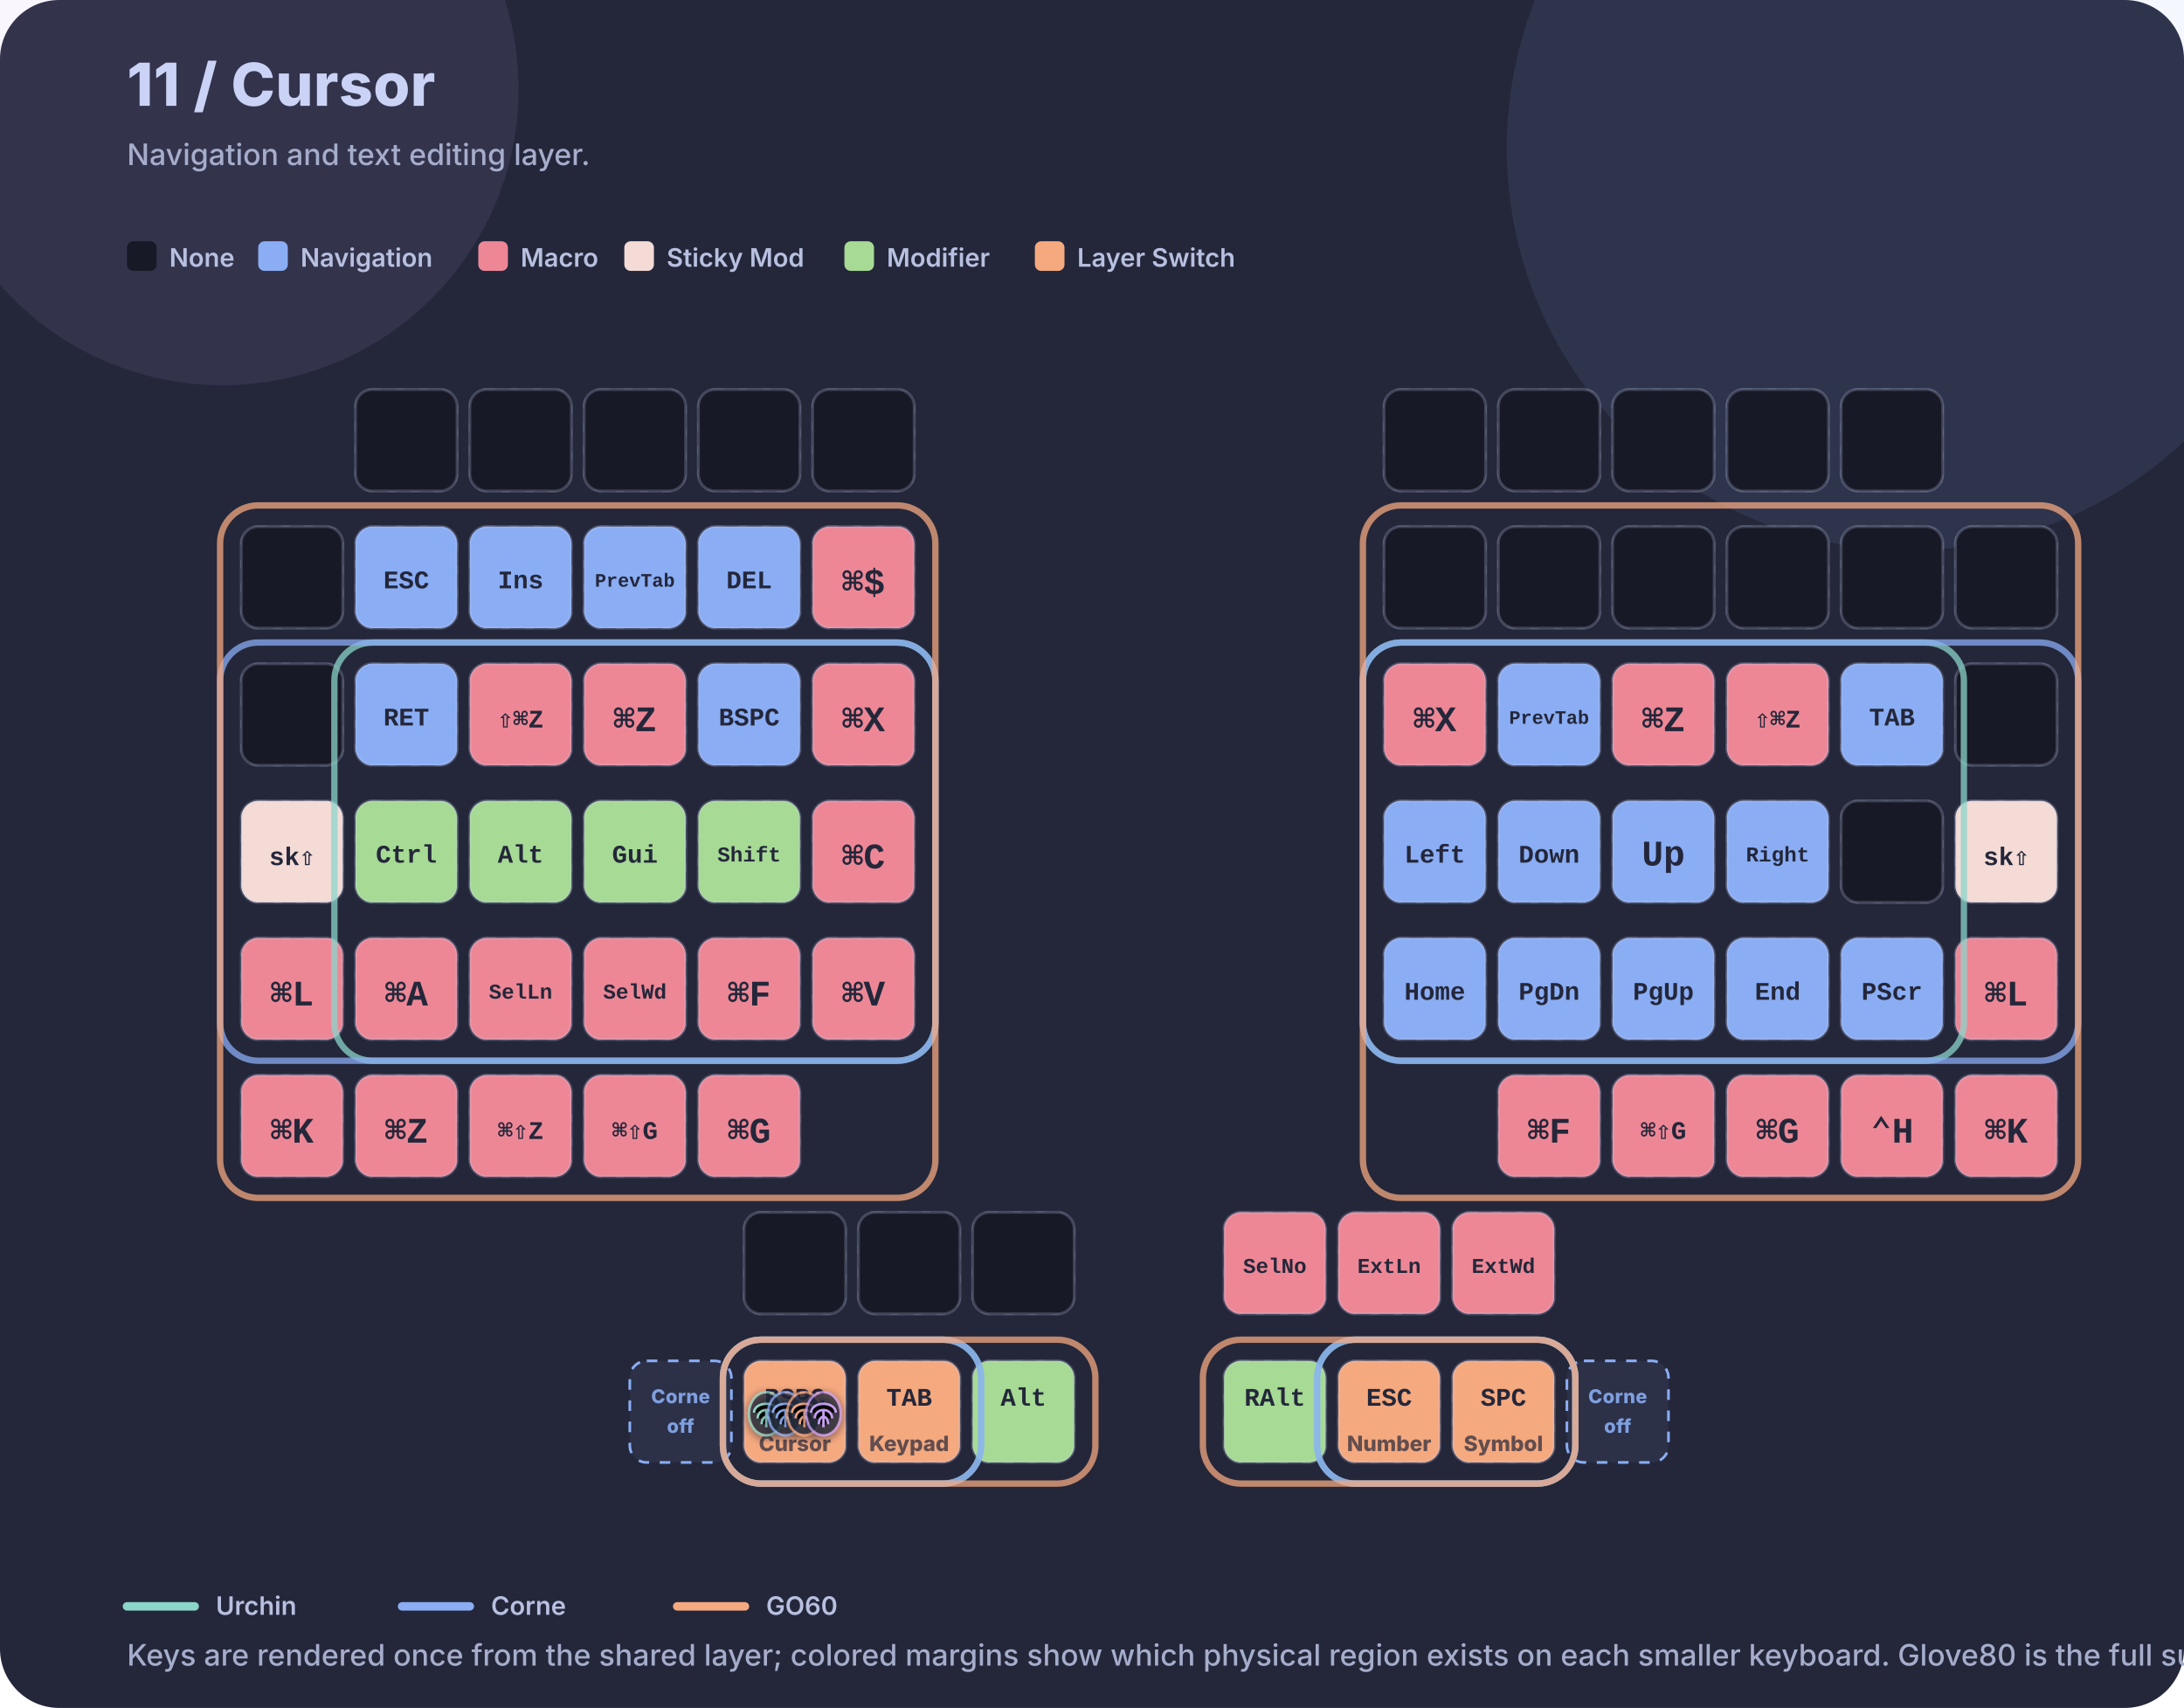
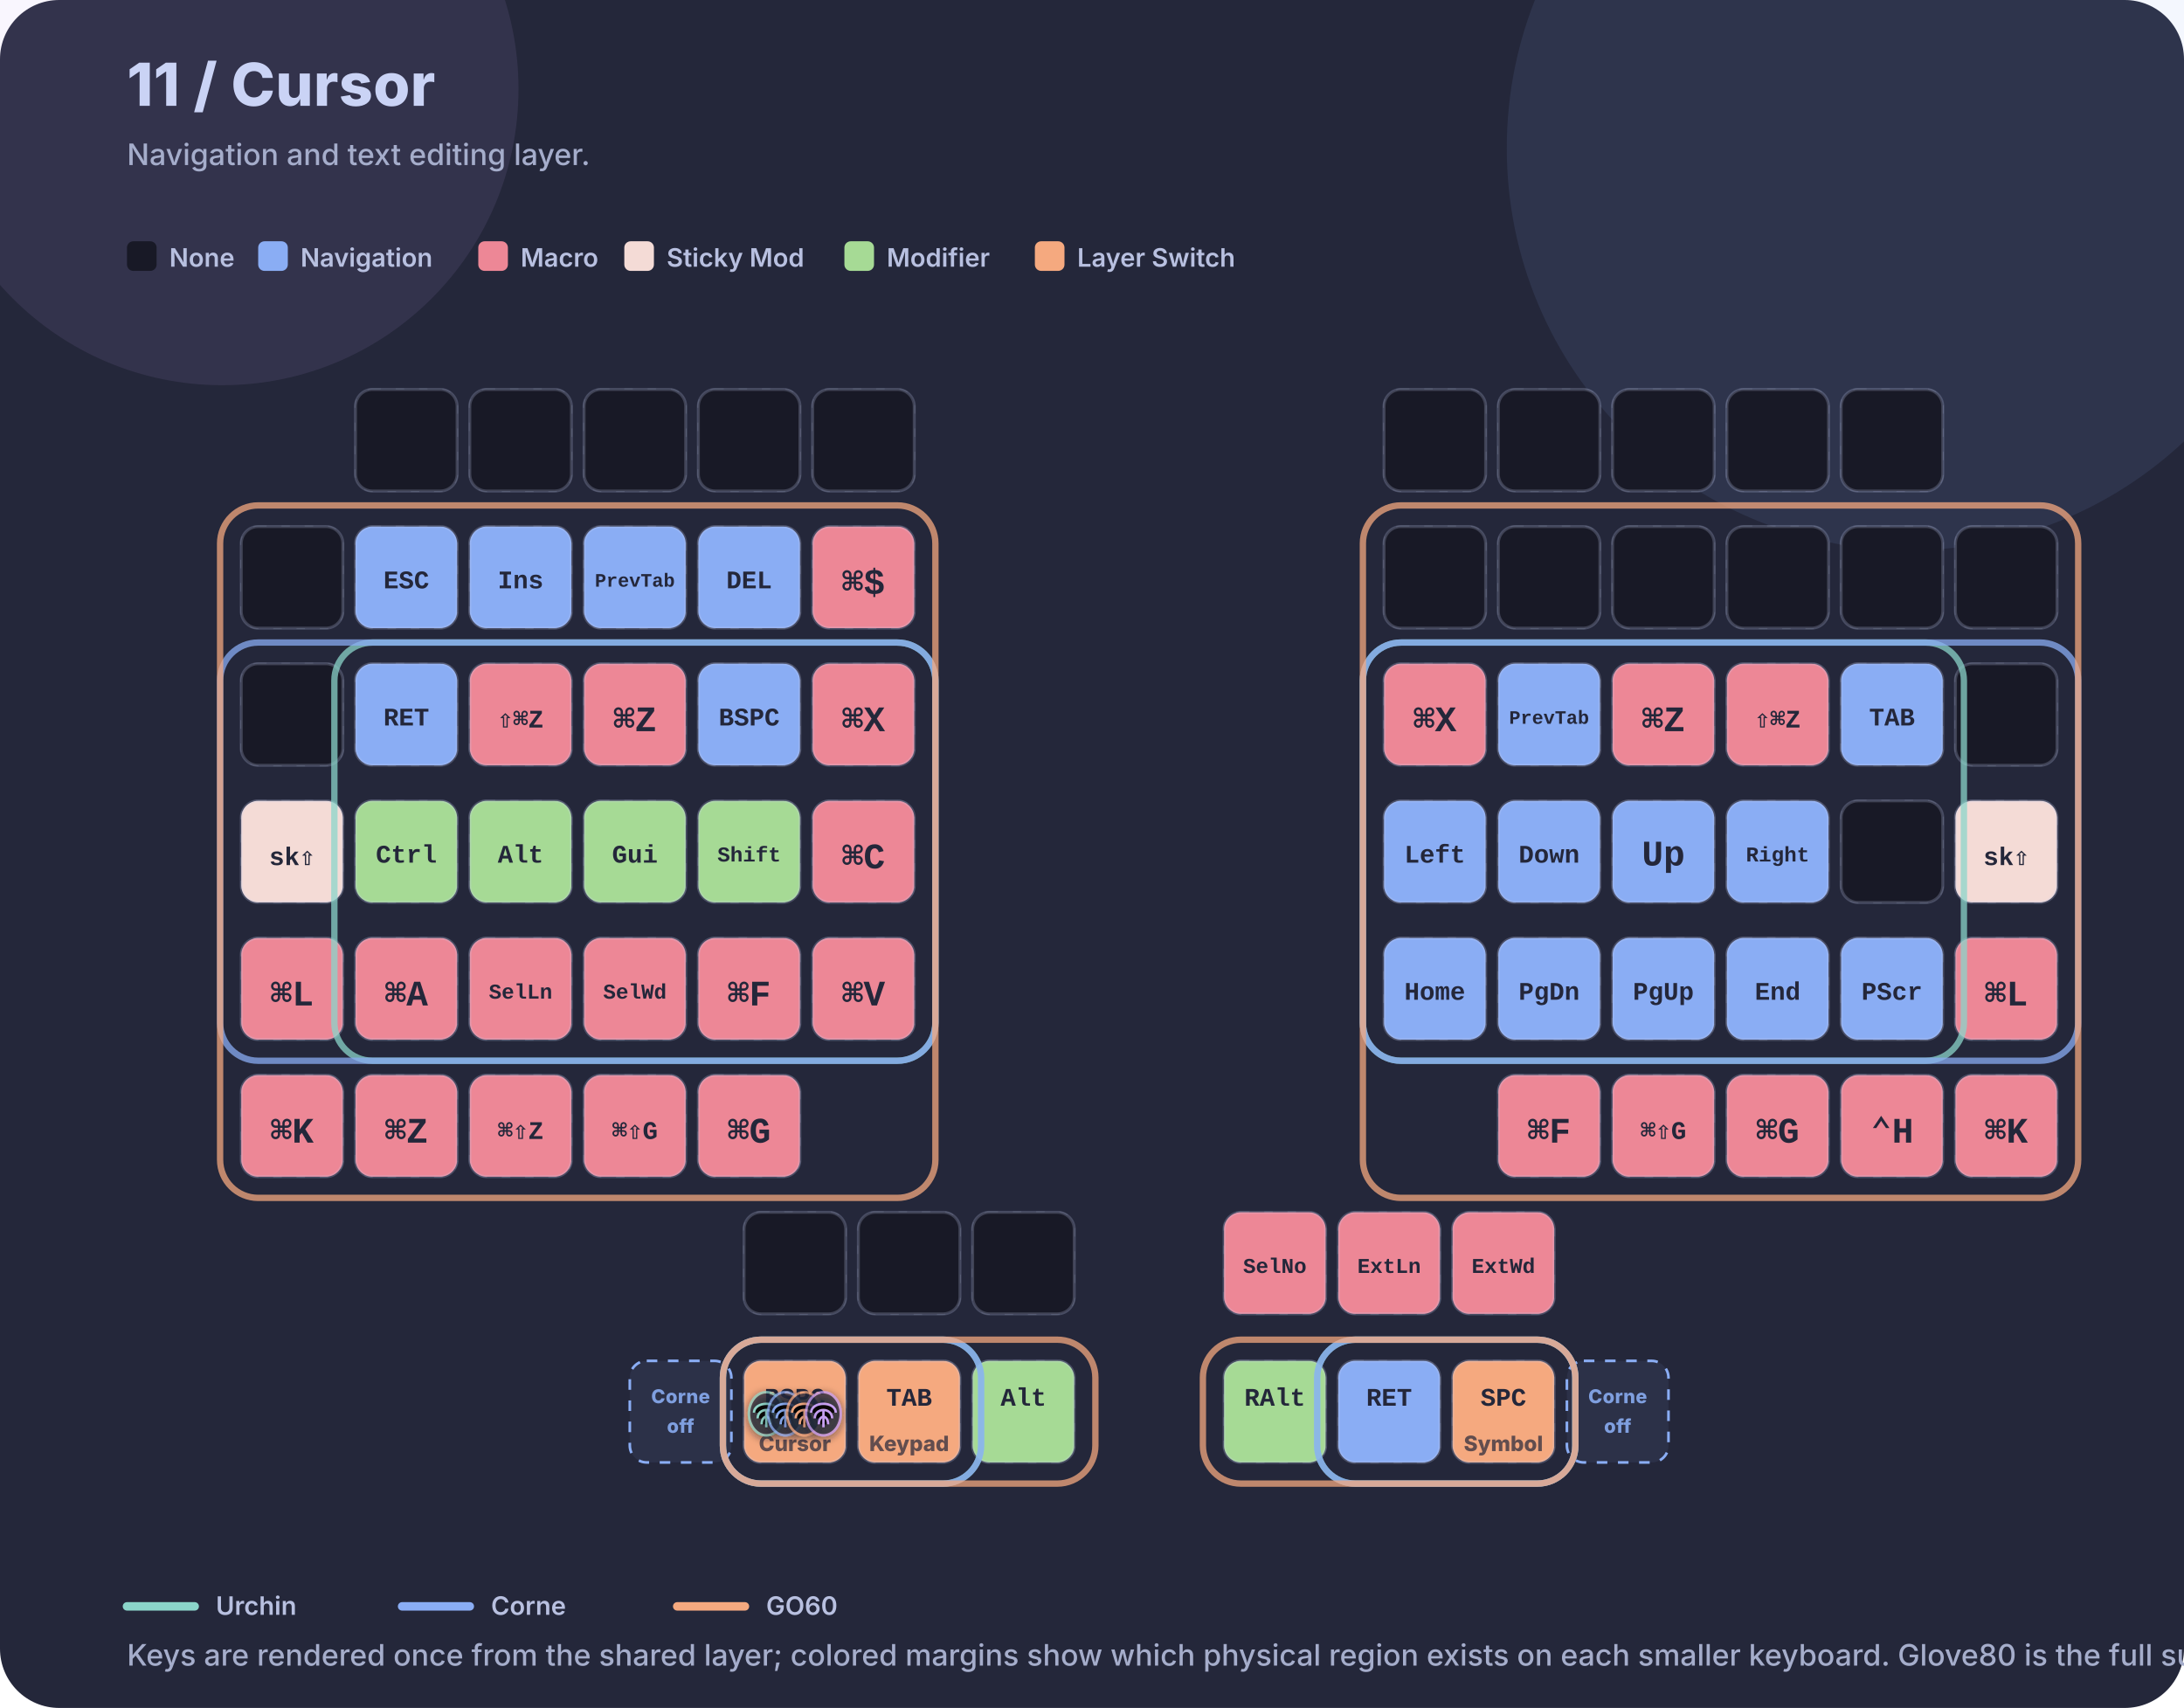
<svg xmlns="http://www.w3.org/2000/svg" width="1032" height="807" viewBox="0 0 1032 807" role="img" aria-labelledby="title desc">
  <style>
    .title { font: 800 28px Inter, Avenir Next, Segoe UI, sans-serif; fill: #cad3f5; letter-spacing: .2px; }
    .subtitle { font: 500 14px Inter, Avenir Next, Segoe UI, sans-serif; fill: #a5adcb; }
    .legend-text { font: 600 12px Inter, Avenir Next, Segoe UI, sans-serif; fill: #b8c0e0; }
    .tap { font-family: Berkeley Mono, SFMono-Regular, Consolas, Liberation Mono, monospace; font-weight: 800; text-anchor: middle; dominant-baseline: central; }
    .tap.transparent { font-size: 16px; fill: #6e738d; }
    .hold { font: 800 10px Inter, Avenir Next, Segoe UI, sans-serif; text-anchor: middle; dominant-baseline: central; }
    .key { stroke: rgba(202,211,245,.22); stroke-width: 1.4; }
    .ghost-key { fill: transparent; stroke: rgba(202,211,245,.13); stroke-width: 1; stroke-dasharray: 4 7; }
    .corne-disabled-thumb rect { fill: rgba(138,173,244,.08); stroke: #8aadf4; stroke-width: 1.25; stroke-dasharray: 5 5; }
    .corne-disabled-thumb text { font: 800 9px Inter, Avenir Next, Segoe UI, sans-serif; fill: #8aadf4; text-anchor: middle; letter-spacing: .15px; opacity: .88; }
    .keyboard-boundary { fill: transparent; stroke-width: 3; opacity: .74; }
    .layer-activator { opacity: .96; filter: drop-shadow(0 1px 2px rgba(24,25,38,.8)); }
    .layer-activator * { stroke: #24273a; stroke-width: 1.15; }
    .outline-legend-line { stroke-width: 4; stroke-linecap: round; }
    .shortcut path { fill: none; stroke: #8bd5ca; stroke-width: 1.2; opacity: .62; stroke-linecap: round; }
    .shortcut circle { fill: #8bd5ca; stroke: #24273a; stroke-width: 1.5; }
    .shortcut rect { fill: #181926; stroke: #8bd5ca; stroke-width: 1.2; }
    .shortcut text { font: 800 11px Inter, Avenir Next, Segoe UI, sans-serif; fill: #cad3f5; text-anchor: middle; letter-spacing: .2px; }
  </style>
  <rect x="0" y="0" width="1032" height="807" rx="28" fill="#24273a" />
  <circle cx="105" cy="42" r="140" fill="#c6a0f6" opacity="0.10" />
  <circle cx="902" cy="70" r="190" fill="#8aadf4" opacity="0.10" />
  <text x="60" y="50" class="title">11 / Cursor</text>
  <text x="60" y="78" class="subtitle">Navigation and text editing layer.</text>
  <rect x="60" y="114" width="14" height="14" rx="3" fill="#181926" />
  <text x="80" y="126" class="legend-text">None</text>
  <rect x="122" y="114" width="14" height="14" rx="3" fill="#8aadf4" />
  <text x="142" y="126" class="legend-text">Navigation</text>
  <rect x="226" y="114" width="14" height="14" rx="3" fill="#ed8796" />
  <text x="246" y="126" class="legend-text">Macro</text>
  <rect x="295" y="114" width="14" height="14" rx="3" fill="#f4dbd6" />
  <text x="315" y="126" class="legend-text">Sticky Mod</text>
  <rect x="399" y="114" width="14" height="14" rx="3" fill="#a6da95" />
  <text x="419" y="126" class="legend-text">Modifier</text>
  <rect x="489" y="114" width="14" height="14" rx="3" fill="#f5a97f" />
  <text x="509" y="126" class="legend-text">Layer Switch</text>
  <g transform="translate(60 184)">
    <rect class="ghost-key" x="108" y="0" width="48" height="48" rx="8" />
    <rect class="ghost-key" x="162" y="0" width="48" height="48" rx="8" />
    <rect class="ghost-key" x="216" y="0" width="48" height="48" rx="8" />
    <rect class="ghost-key" x="270" y="0" width="48" height="48" rx="8" />
    <rect class="ghost-key" x="324" y="0" width="48" height="48" rx="8" />
    <rect class="ghost-key" x="594" y="0" width="48" height="48" rx="8" />
    <rect class="ghost-key" x="648" y="0" width="48" height="48" rx="8" />
    <rect class="ghost-key" x="702" y="0" width="48" height="48" rx="8" />
    <rect class="ghost-key" x="756" y="0" width="48" height="48" rx="8" />
    <rect class="ghost-key" x="810" y="0" width="48" height="48" rx="8" />
    <rect class="ghost-key" x="54" y="64.8" width="48" height="48" rx="8" />
    <rect class="ghost-key" x="108" y="64.8" width="48" height="48" rx="8" />
    <rect class="ghost-key" x="162" y="64.8" width="48" height="48" rx="8" />
    <rect class="ghost-key" x="216" y="64.8" width="48" height="48" rx="8" />
    <rect class="ghost-key" x="270" y="64.8" width="48" height="48" rx="8" />
    <rect class="ghost-key" x="324" y="64.8" width="48" height="48" rx="8" />
    <rect class="ghost-key" x="594" y="64.8" width="48" height="48" rx="8" />
    <rect class="ghost-key" x="648" y="64.8" width="48" height="48" rx="8" />
    <rect class="ghost-key" x="702" y="64.8" width="48" height="48" rx="8" />
    <rect class="ghost-key" x="756" y="64.8" width="48" height="48" rx="8" />
    <rect class="ghost-key" x="810" y="64.8" width="48" height="48" rx="8" />
    <rect class="ghost-key" x="864" y="64.8" width="48" height="48" rx="8" />
    <rect class="ghost-key" x="54" y="129.6" width="48" height="48" rx="8" />
    <rect class="ghost-key" x="108" y="129.6" width="48" height="48" rx="8" />
    <rect class="ghost-key" x="162" y="129.6" width="48" height="48" rx="8" />
    <rect class="ghost-key" x="216" y="129.6" width="48" height="48" rx="8" />
    <rect class="ghost-key" x="270" y="129.6" width="48" height="48" rx="8" />
    <rect class="ghost-key" x="324" y="129.6" width="48" height="48" rx="8" />
    <rect class="ghost-key" x="594" y="129.6" width="48" height="48" rx="8" />
    <rect class="ghost-key" x="648" y="129.6" width="48" height="48" rx="8" />
    <rect class="ghost-key" x="702" y="129.6" width="48" height="48" rx="8" />
    <rect class="ghost-key" x="756" y="129.6" width="48" height="48" rx="8" />
    <rect class="ghost-key" x="810" y="129.6" width="48" height="48" rx="8" />
    <rect class="ghost-key" x="864" y="129.6" width="48" height="48" rx="8" />
    <rect class="ghost-key" x="54" y="194.4" width="48" height="48" rx="8" />
    <rect class="ghost-key" x="108" y="194.4" width="48" height="48" rx="8" />
    <rect class="ghost-key" x="162" y="194.4" width="48" height="48" rx="8" />
    <rect class="ghost-key" x="216" y="194.4" width="48" height="48" rx="8" />
    <rect class="ghost-key" x="270" y="194.4" width="48" height="48" rx="8" />
    <rect class="ghost-key" x="324" y="194.4" width="48" height="48" rx="8" />
    <rect class="ghost-key" x="594" y="194.4" width="48" height="48" rx="8" />
    <rect class="ghost-key" x="648" y="194.4" width="48" height="48" rx="8" />
    <rect class="ghost-key" x="702" y="194.4" width="48" height="48" rx="8" />
    <rect class="ghost-key" x="756" y="194.4" width="48" height="48" rx="8" />
    <rect class="ghost-key" x="810" y="194.4" width="48" height="48" rx="8" />
    <rect class="ghost-key" x="864" y="194.4" width="48" height="48" rx="8" />
    <rect class="ghost-key" x="54" y="259.2" width="48" height="48" rx="8" />
    <rect class="ghost-key" x="108" y="259.2" width="48" height="48" rx="8" />
    <rect class="ghost-key" x="162" y="259.2" width="48" height="48" rx="8" />
    <rect class="ghost-key" x="216" y="259.2" width="48" height="48" rx="8" />
    <rect class="ghost-key" x="270" y="259.2" width="48" height="48" rx="8" />
    <rect class="ghost-key" x="324" y="259.2" width="48" height="48" rx="8" />
    <rect class="ghost-key" x="291.6" y="388.8" width="48" height="48" rx="8" />
    <rect class="ghost-key" x="345.6" y="388.8" width="48" height="48" rx="8" />
    <rect class="ghost-key" x="399.6" y="388.8" width="48" height="48" rx="8" />
    <rect class="ghost-key" x="518.4" y="388.8" width="48" height="48" rx="8" />
    <rect class="ghost-key" x="572.4" y="388.8" width="48" height="48" rx="8" />
    <rect class="ghost-key" x="626.4" y="388.8" width="48" height="48" rx="8" />
    <rect class="ghost-key" x="594" y="259.2" width="48" height="48" rx="8" />
    <rect class="ghost-key" x="648" y="259.2" width="48" height="48" rx="8" />
    <rect class="ghost-key" x="702" y="259.2" width="48" height="48" rx="8" />
    <rect class="ghost-key" x="756" y="259.2" width="48" height="48" rx="8" />
    <rect class="ghost-key" x="810" y="259.2" width="48" height="48" rx="8" />
    <rect class="ghost-key" x="864" y="259.2" width="48" height="48" rx="8" />
    <rect class="ghost-key" x="54" y="324" width="48" height="48" rx="8" />
    <rect class="ghost-key" x="108" y="324" width="48" height="48" rx="8" />
    <rect class="ghost-key" x="162" y="324" width="48" height="48" rx="8" />
    <rect class="ghost-key" x="216" y="324" width="48" height="48" rx="8" />
    <rect class="ghost-key" x="270" y="324" width="48" height="48" rx="8" />
    <rect class="ghost-key" x="291.6" y="459" width="48" height="48" rx="8" />
    <rect class="ghost-key" x="345.6" y="459" width="48" height="48" rx="8" />
    <rect class="ghost-key" x="399.6" y="459" width="48" height="48" rx="8" />
    <rect class="ghost-key" x="518.4" y="459" width="48" height="48" rx="8" />
    <rect class="ghost-key" x="572.4" y="459" width="48" height="48" rx="8" />
    <rect class="ghost-key" x="626.4" y="459" width="48" height="48" rx="8" />
    <rect class="ghost-key" x="648" y="324" width="48" height="48" rx="8" />
    <rect class="ghost-key" x="702" y="324" width="48" height="48" rx="8" />
    <rect class="ghost-key" x="756" y="324" width="48" height="48" rx="8" />
    <rect class="ghost-key" x="810" y="324" width="48" height="48" rx="8" />
    <rect class="ghost-key" x="864" y="324" width="48" height="48" rx="8" />
    <g class="corne-disabled-thumb" aria-label="Corne disabled thumb key">
      <rect x="237.6" y="459" width="48" height="48" rx="8" />
      <text x="261.6" y="479">Corne</text>
      <text x="261.6" y="493">off</text>
    </g>
    <g class="corne-disabled-thumb" aria-label="Corne disabled thumb key">
      <rect x="680.4" y="459" width="48" height="48" rx="8" />
      <text x="704.4" y="479">Corne</text>
      <text x="704.4" y="493">off</text>
    </g>
    <rect class="key" x="108" y="0" width="48" height="48" rx="8" fill="#181926" />
    <rect class="key" x="162" y="0" width="48" height="48" rx="8" fill="#181926" />
    <rect class="key" x="216" y="0" width="48" height="48" rx="8" fill="#181926" />
    <rect class="key" x="270" y="0" width="48" height="48" rx="8" fill="#181926" />
    <rect class="key" x="324" y="0" width="48" height="48" rx="8" fill="#181926" />
    <rect class="key" x="594" y="0" width="48" height="48" rx="8" fill="#181926" />
    <rect class="key" x="648" y="0" width="48" height="48" rx="8" fill="#181926" />
    <rect class="key" x="702" y="0" width="48" height="48" rx="8" fill="#181926" />
    <rect class="key" x="756" y="0" width="48" height="48" rx="8" fill="#181926" />
    <rect class="key" x="810" y="0" width="48" height="48" rx="8" fill="#181926" />
    <rect class="key" x="54" y="64.8" width="48" height="48" rx="8" fill="#181926" />
    <rect class="key" x="108" y="64.8" width="48" height="48" rx="8" fill="#8aadf4" />
    <text x="132" y="90.8" class="tap" style="font-size:12px;fill:#24273a">ESC</text>
    <rect class="key" x="162" y="64.8" width="48" height="48" rx="8" fill="#8aadf4" />
    <text x="186" y="90.8" class="tap" style="font-size:12px;fill:#24273a">Ins</text>
    <rect class="key" x="216" y="64.8" width="48" height="48" rx="8" fill="#8aadf4" />
    <text x="240" y="90.8" class="tap" style="font-size:9px;fill:#24273a">PrevTab</text>
    <rect class="key" x="270" y="64.8" width="48" height="48" rx="8" fill="#8aadf4" />
    <text x="294" y="90.8" class="tap" style="font-size:12px;fill:#24273a">DEL</text>
    <rect class="key" x="324" y="64.8" width="48" height="48" rx="8" fill="#ed8796" />
    <text x="348" y="90.8" class="tap" style="font-size:17px;fill:#24273a">⌘$</text>
    <rect class="key" x="594" y="64.8" width="48" height="48" rx="8" fill="#181926" />
    <rect class="key" x="648" y="64.8" width="48" height="48" rx="8" fill="#181926" />
    <rect class="key" x="702" y="64.8" width="48" height="48" rx="8" fill="#181926" />
    <rect class="key" x="756" y="64.8" width="48" height="48" rx="8" fill="#181926" />
    <rect class="key" x="810" y="64.8" width="48" height="48" rx="8" fill="#181926" />
    <rect class="key" x="864" y="64.8" width="48" height="48" rx="8" fill="#181926" />
    <rect class="key" x="54" y="129.6" width="48" height="48" rx="8" fill="#181926" />
    <rect class="key" x="108" y="129.6" width="48" height="48" rx="8" fill="#8aadf4" />
    <text x="132" y="155.6" class="tap" style="font-size:12px;fill:#24273a">RET</text>
    <rect class="key" x="162" y="129.6" width="48" height="48" rx="8" fill="#ed8796" />
    <text x="186" y="155.6" class="tap" style="font-size:12px;fill:#24273a">⇧⌘Z</text>
    <rect class="key" x="216" y="129.6" width="48" height="48" rx="8" fill="#ed8796" />
    <text x="240" y="155.6" class="tap" style="font-size:17px;fill:#24273a">⌘Z</text>
    <rect class="key" x="270" y="129.6" width="48" height="48" rx="8" fill="#8aadf4" />
    <text x="294" y="155.6" class="tap" style="font-size:12px;fill:#24273a">BSPC</text>
    <rect class="key" x="324" y="129.6" width="48" height="48" rx="8" fill="#ed8796" />
    <text x="348" y="155.6" class="tap" style="font-size:17px;fill:#24273a">⌘X</text>
    <rect class="key" x="594" y="129.6" width="48" height="48" rx="8" fill="#ed8796" />
    <text x="618" y="155.6" class="tap" style="font-size:17px;fill:#24273a">⌘X</text>
    <rect class="key" x="648" y="129.6" width="48" height="48" rx="8" fill="#8aadf4" />
    <text x="672" y="155.6" class="tap" style="font-size:9px;fill:#24273a">PrevTab</text>
    <rect class="key" x="702" y="129.6" width="48" height="48" rx="8" fill="#ed8796" />
    <text x="726" y="155.6" class="tap" style="font-size:17px;fill:#24273a">⌘Z</text>
    <rect class="key" x="756" y="129.6" width="48" height="48" rx="8" fill="#ed8796" />
    <text x="780" y="155.6" class="tap" style="font-size:12px;fill:#24273a">⇧⌘Z</text>
    <rect class="key" x="810" y="129.6" width="48" height="48" rx="8" fill="#8aadf4" />
    <text x="834" y="155.6" class="tap" style="font-size:12px;fill:#24273a">TAB</text>
    <rect class="key" x="864" y="129.6" width="48" height="48" rx="8" fill="#181926" />
    <rect class="key" x="54" y="194.4" width="48" height="48" rx="8" fill="#f4dbd6" />
    <text x="78" y="220.4" class="tap" style="font-size:12px;fill:#24273a">sk⇧</text>
    <rect class="key" x="108" y="194.4" width="48" height="48" rx="8" fill="#a6da95" />
    <text x="132" y="220.4" class="tap" style="font-size:12px;fill:#24273a">Ctrl</text>
    <rect class="key" x="162" y="194.4" width="48" height="48" rx="8" fill="#a6da95" />
    <text x="186" y="220.4" class="tap" style="font-size:12px;fill:#24273a">Alt</text>
    <rect class="key" x="216" y="194.4" width="48" height="48" rx="8" fill="#a6da95" />
    <text x="240" y="220.4" class="tap" style="font-size:12px;fill:#24273a">Gui</text>
    <rect class="key" x="270" y="194.4" width="48" height="48" rx="8" fill="#a6da95" />
    <text x="294" y="220.4" class="tap" style="font-size:10px;fill:#24273a">Shift</text>
    <rect class="key" x="324" y="194.4" width="48" height="48" rx="8" fill="#ed8796" />
    <text x="348" y="220.4" class="tap" style="font-size:17px;fill:#24273a">⌘C</text>
    <rect class="key" x="594" y="194.4" width="48" height="48" rx="8" fill="#8aadf4" />
    <text x="618" y="220.4" class="tap" style="font-size:12px;fill:#24273a">Left</text>
    <rect class="key" x="648" y="194.4" width="48" height="48" rx="8" fill="#8aadf4" />
    <text x="672" y="220.4" class="tap" style="font-size:12px;fill:#24273a">Down</text>
    <rect class="key" x="702" y="194.4" width="48" height="48" rx="8" fill="#8aadf4" />
    <text x="726" y="220.4" class="tap" style="font-size:17px;fill:#24273a">Up</text>
    <rect class="key" x="756" y="194.4" width="48" height="48" rx="8" fill="#8aadf4" />
    <text x="780" y="220.4" class="tap" style="font-size:10px;fill:#24273a">Right</text>
    <rect class="key" x="810" y="194.4" width="48" height="48" rx="8" fill="#181926" />
    <rect class="key" x="864" y="194.4" width="48" height="48" rx="8" fill="#f4dbd6" />
    <text x="888" y="220.4" class="tap" style="font-size:12px;fill:#24273a">sk⇧</text>
    <rect class="key" x="54" y="259.2" width="48" height="48" rx="8" fill="#ed8796" />
    <text x="78" y="285.2" class="tap" style="font-size:17px;fill:#24273a">⌘L</text>
    <rect class="key" x="108" y="259.2" width="48" height="48" rx="8" fill="#ed8796" />
    <text x="132" y="285.2" class="tap" style="font-size:17px;fill:#24273a">⌘A</text>
    <rect class="key" x="162" y="259.2" width="48" height="48" rx="8" fill="#ed8796" />
    <text x="186" y="285.2" class="tap" style="font-size:10px;fill:#24273a">SelLn</text>
    <rect class="key" x="216" y="259.2" width="48" height="48" rx="8" fill="#ed8796" />
    <text x="240" y="285.2" class="tap" style="font-size:10px;fill:#24273a">SelWd</text>
    <rect class="key" x="270" y="259.2" width="48" height="48" rx="8" fill="#ed8796" />
    <text x="294" y="285.2" class="tap" style="font-size:17px;fill:#24273a">⌘F</text>
    <rect class="key" x="324" y="259.2" width="48" height="48" rx="8" fill="#ed8796" />
    <text x="348" y="285.2" class="tap" style="font-size:17px;fill:#24273a">⌘V</text>
    <rect class="key" x="291.6" y="388.8" width="48" height="48" rx="8" fill="#181926" />
    <rect class="key" x="345.6" y="388.8" width="48" height="48" rx="8" fill="#181926" />
    <rect class="key" x="399.6" y="388.8" width="48" height="48" rx="8" fill="#181926" />
    <rect class="key" x="518.4" y="388.8" width="48" height="48" rx="8" fill="#ed8796" />
    <text x="542.4" y="414.8" class="tap" style="font-size:10px;fill:#24273a">SelNo</text>
    <rect class="key" x="572.4" y="388.8" width="48" height="48" rx="8" fill="#ed8796" />
    <text x="596.4" y="414.8" class="tap" style="font-size:10px;fill:#24273a">ExtLn</text>
    <rect class="key" x="626.4" y="388.8" width="48" height="48" rx="8" fill="#ed8796" />
    <text x="650.4" y="414.8" class="tap" style="font-size:10px;fill:#24273a">ExtWd</text>
    <rect class="key" x="594" y="259.2" width="48" height="48" rx="8" fill="#8aadf4" />
    <text x="618" y="285.2" class="tap" style="font-size:12px;fill:#24273a">Home</text>
    <rect class="key" x="648" y="259.2" width="48" height="48" rx="8" fill="#8aadf4" />
    <text x="672" y="285.2" class="tap" style="font-size:12px;fill:#24273a">PgDn</text>
    <rect class="key" x="702" y="259.2" width="48" height="48" rx="8" fill="#8aadf4" />
    <text x="726" y="285.2" class="tap" style="font-size:12px;fill:#24273a">PgUp</text>
    <rect class="key" x="756" y="259.2" width="48" height="48" rx="8" fill="#8aadf4" />
    <text x="780" y="285.2" class="tap" style="font-size:12px;fill:#24273a">End</text>
    <rect class="key" x="810" y="259.2" width="48" height="48" rx="8" fill="#8aadf4" />
    <text x="834" y="285.2" class="tap" style="font-size:12px;fill:#24273a">PScr</text>
    <rect class="key" x="864" y="259.2" width="48" height="48" rx="8" fill="#ed8796" />
    <text x="888" y="285.2" class="tap" style="font-size:17px;fill:#24273a">⌘L</text>
    <rect class="key" x="54" y="324" width="48" height="48" rx="8" fill="#ed8796" />
    <text x="78" y="350" class="tap" style="font-size:17px;fill:#24273a">⌘K</text>
    <rect class="key" x="108" y="324" width="48" height="48" rx="8" fill="#ed8796" />
    <text x="132" y="350" class="tap" style="font-size:17px;fill:#24273a">⌘Z</text>
    <rect class="key" x="162" y="324" width="48" height="48" rx="8" fill="#ed8796" />
    <text x="186" y="350" class="tap" style="font-size:12px;fill:#24273a">⌘⇧Z</text>
    <rect class="key" x="216" y="324" width="48" height="48" rx="8" fill="#ed8796" />
    <text x="240" y="350" class="tap" style="font-size:12px;fill:#24273a">⌘⇧G</text>
    <rect class="key" x="270" y="324" width="48" height="48" rx="8" fill="#ed8796" />
    <text x="294" y="350" class="tap" style="font-size:17px;fill:#24273a">⌘G</text>
    <rect class="key" x="291.6" y="459" width="48" height="48" rx="8" fill="#f5a97f" />
    <text x="315.6" y="477" class="tap" style="font-size:12px;fill:#24273a">BSPC</text>
    <text x="315.6" y="498" class="hold" style="fill:rgba(36,39,58,0.70)">Cursor</text>
    <rect class="key" x="345.6" y="459" width="48" height="48" rx="8" fill="#f5a97f" />
    <text x="369.6" y="477" class="tap" style="font-size:12px;fill:#24273a">TAB</text>
    <text x="369.6" y="498" class="hold" style="fill:rgba(36,39,58,0.70)">Keypad</text>
    <rect class="key" x="399.6" y="459" width="48" height="48" rx="8" fill="#a6da95" />
    <text x="423.6" y="477" class="tap" style="font-size:12px;fill:#24273a">Alt</text>
    <rect class="key" x="518.4" y="459" width="48" height="48" rx="8" fill="#a6da95" />
    <text x="542.4" y="477" class="tap" style="font-size:12px;fill:#24273a">RAlt</text>
-     <rect class="key" x="572.4" y="459" width="48" height="48" rx="8" fill="#f5a97f" />
-     <text x="596.4" y="477" class="tap" style="font-size:12px;fill:#24273a">ESC</text>
-     <text x="596.4" y="498" class="hold" style="fill:rgba(36,39,58,0.70)">Number</text>
+     <rect class="key" x="572.4" y="459" width="48" height="48" rx="8" fill="#8aadf4" />
+     <text x="596.4" y="477" class="tap" style="font-size:12px;fill:#24273a">RET</text>
    <rect class="key" x="626.4" y="459" width="48" height="48" rx="8" fill="#f5a97f" />
    <text x="650.4" y="477" class="tap" style="font-size:12px;fill:#24273a">SPC</text>
    <text x="650.4" y="498" class="hold" style="fill:rgba(36,39,58,0.70)">Symbol</text>
    <rect class="key" x="648" y="324" width="48" height="48" rx="8" fill="#ed8796" />
    <text x="672" y="350" class="tap" style="font-size:17px;fill:#24273a">⌘F</text>
    <rect class="key" x="702" y="324" width="48" height="48" rx="8" fill="#ed8796" />
    <text x="726" y="350" class="tap" style="font-size:12px;fill:#24273a">⌘⇧G</text>
    <rect class="key" x="756" y="324" width="48" height="48" rx="8" fill="#ed8796" />
    <text x="780" y="350" class="tap" style="font-size:17px;fill:#24273a">⌘G</text>
    <rect class="key" x="810" y="324" width="48" height="48" rx="8" fill="#ed8796" />
    <text x="834" y="350" class="tap" style="font-size:17px;fill:#24273a">⌃H</text>
    <rect class="key" x="864" y="324" width="48" height="48" rx="8" fill="#ed8796" />
    <text x="888" y="350" class="tap" style="font-size:17px;fill:#24273a">⌘K</text>
    <rect class="keyboard-boundary" x="98" y="119.6" width="284" height="197.6" rx="18" style="stroke:#8bd5ca" />
    <rect class="keyboard-boundary" x="584" y="119.6" width="284" height="197.6" rx="18" style="stroke:#8bd5ca" />
    <rect class="keyboard-boundary" x="281.6" y="449" width="122" height="68" rx="18" style="stroke:#8bd5ca" />
    <rect class="keyboard-boundary" x="562.4" y="449" width="122" height="68" rx="18" style="stroke:#8bd5ca" />
    <rect class="keyboard-boundary" x="44" y="119.6" width="338" height="197.6" rx="18" style="stroke:#8aadf4" />
    <rect class="keyboard-boundary" x="584" y="119.6" width="338" height="197.6" rx="18" style="stroke:#8aadf4" />
    <rect class="keyboard-boundary" x="281.6" y="449" width="122" height="68" rx="18" style="stroke:#8aadf4" />
    <rect class="keyboard-boundary" x="562.4" y="449" width="122" height="68" rx="18" style="stroke:#8aadf4" />
    <rect class="keyboard-boundary" x="44" y="54.8" width="338" height="327.2" rx="18" style="stroke:#f5a97f" />
    <rect class="keyboard-boundary" x="584" y="54.8" width="338" height="327.2" rx="18" style="stroke:#f5a97f" />
    <rect class="keyboard-boundary" x="281.6" y="449" width="176" height="68" rx="18" style="stroke:#f5a97f" />
    <rect class="keyboard-boundary" x="508.4" y="449" width="176" height="68" rx="18" style="stroke:#f5a97f" />
    <g class="layer-activator" aria-label="Urchin activation key" transform="translate(302.1 484.0)">
      <ellipse cx="0" cy="0" rx="8.2" ry="10.2" style="fill:#24273a;opacity:.72;stroke:#8bd5ca;stroke-width:1.2" />
      <path d="M -5.8 -0.5 C -5.8 -6.1, 5.8 -6.1, 5.8 -0.5" style="stroke:#8bd5ca" />
      <path d="M -4.1 2.2 C -4.1 -3.1, 4.1 -3.1, 4.1 2.2" style="stroke:#8bd5ca" />
      <path d="M -2.2 5.0 C -2.2 .2, 2.2 .2, 2.2 5.0" style="stroke:#8bd5ca" />
      <path d="M 0 -1.4 L 0 6.4" style="stroke:#8bd5ca" />
    </g>
    <g class="layer-activator" aria-label="Corne activation key" transform="translate(311.1 484.0)">
      <ellipse cx="0" cy="0" rx="8.2" ry="10.2" style="fill:#24273a;opacity:.72;stroke:#8aadf4;stroke-width:1.2" />
      <path d="M -5.8 -0.5 C -5.8 -6.1, 5.8 -6.1, 5.8 -0.5" style="stroke:#8aadf4" />
      <path d="M -4.1 2.2 C -4.1 -3.1, 4.1 -3.1, 4.1 2.2" style="stroke:#8aadf4" />
      <path d="M -2.2 5.0 C -2.2 .2, 2.2 .2, 2.2 5.0" style="stroke:#8aadf4" />
      <path d="M 0 -1.4 L 0 6.4" style="stroke:#8aadf4" />
    </g>
    <g class="layer-activator" aria-label="GO60 activation key" transform="translate(320.1 484.0)">
      <ellipse cx="0" cy="0" rx="8.2" ry="10.2" style="fill:#24273a;opacity:.72;stroke:#f5a97f;stroke-width:1.2" />
      <path d="M -5.8 -0.5 C -5.8 -6.1, 5.8 -6.1, 5.8 -0.5" style="stroke:#f5a97f" />
      <path d="M -4.1 2.2 C -4.1 -3.1, 4.1 -3.1, 4.1 2.2" style="stroke:#f5a97f" />
      <path d="M -2.2 5.0 C -2.2 .2, 2.2 .2, 2.2 5.0" style="stroke:#f5a97f" />
      <path d="M 0 -1.4 L 0 6.4" style="stroke:#f5a97f" />
    </g>
    <g class="layer-activator" aria-label="Glove80 activation key" transform="translate(329.1 484.0)">
      <ellipse cx="0" cy="0" rx="8.2" ry="10.2" style="fill:#24273a;opacity:.72;stroke:#c6a0f6;stroke-width:1.2" />
      <path d="M -5.8 -0.5 C -5.8 -6.1, 5.8 -6.1, 5.8 -0.5" style="stroke:#c6a0f6" />
      <path d="M -4.1 2.2 C -4.1 -3.1, 4.1 -3.1, 4.1 2.2" style="stroke:#c6a0f6" />
      <path d="M -2.2 5.0 C -2.2 .2, 2.2 .2, 2.2 5.0" style="stroke:#c6a0f6" />
      <path d="M 0 -1.4 L 0 6.4" style="stroke:#c6a0f6" />
    </g>
  </g>
  <line x1="60" y1="759" x2="92" y2="759" class="outline-legend-line" style="stroke:#8bd5ca" />
  <text x="102" y="763" class="legend-text">Urchin</text>
  <line x1="190" y1="759" x2="222" y2="759" class="outline-legend-line" style="stroke:#8aadf4" />
  <text x="232" y="763" class="legend-text">Corne</text>
  <line x1="320" y1="759" x2="352" y2="759" class="outline-legend-line" style="stroke:#f5a97f" />
  <text x="362" y="763" class="legend-text">GO60</text>
  <text x="60" y="787" class="subtitle">Keys are rendered once from the shared layer; colored margins show which physical region exists on each smaller keyboard. Glove80 is the full superset.</text>
</svg>
